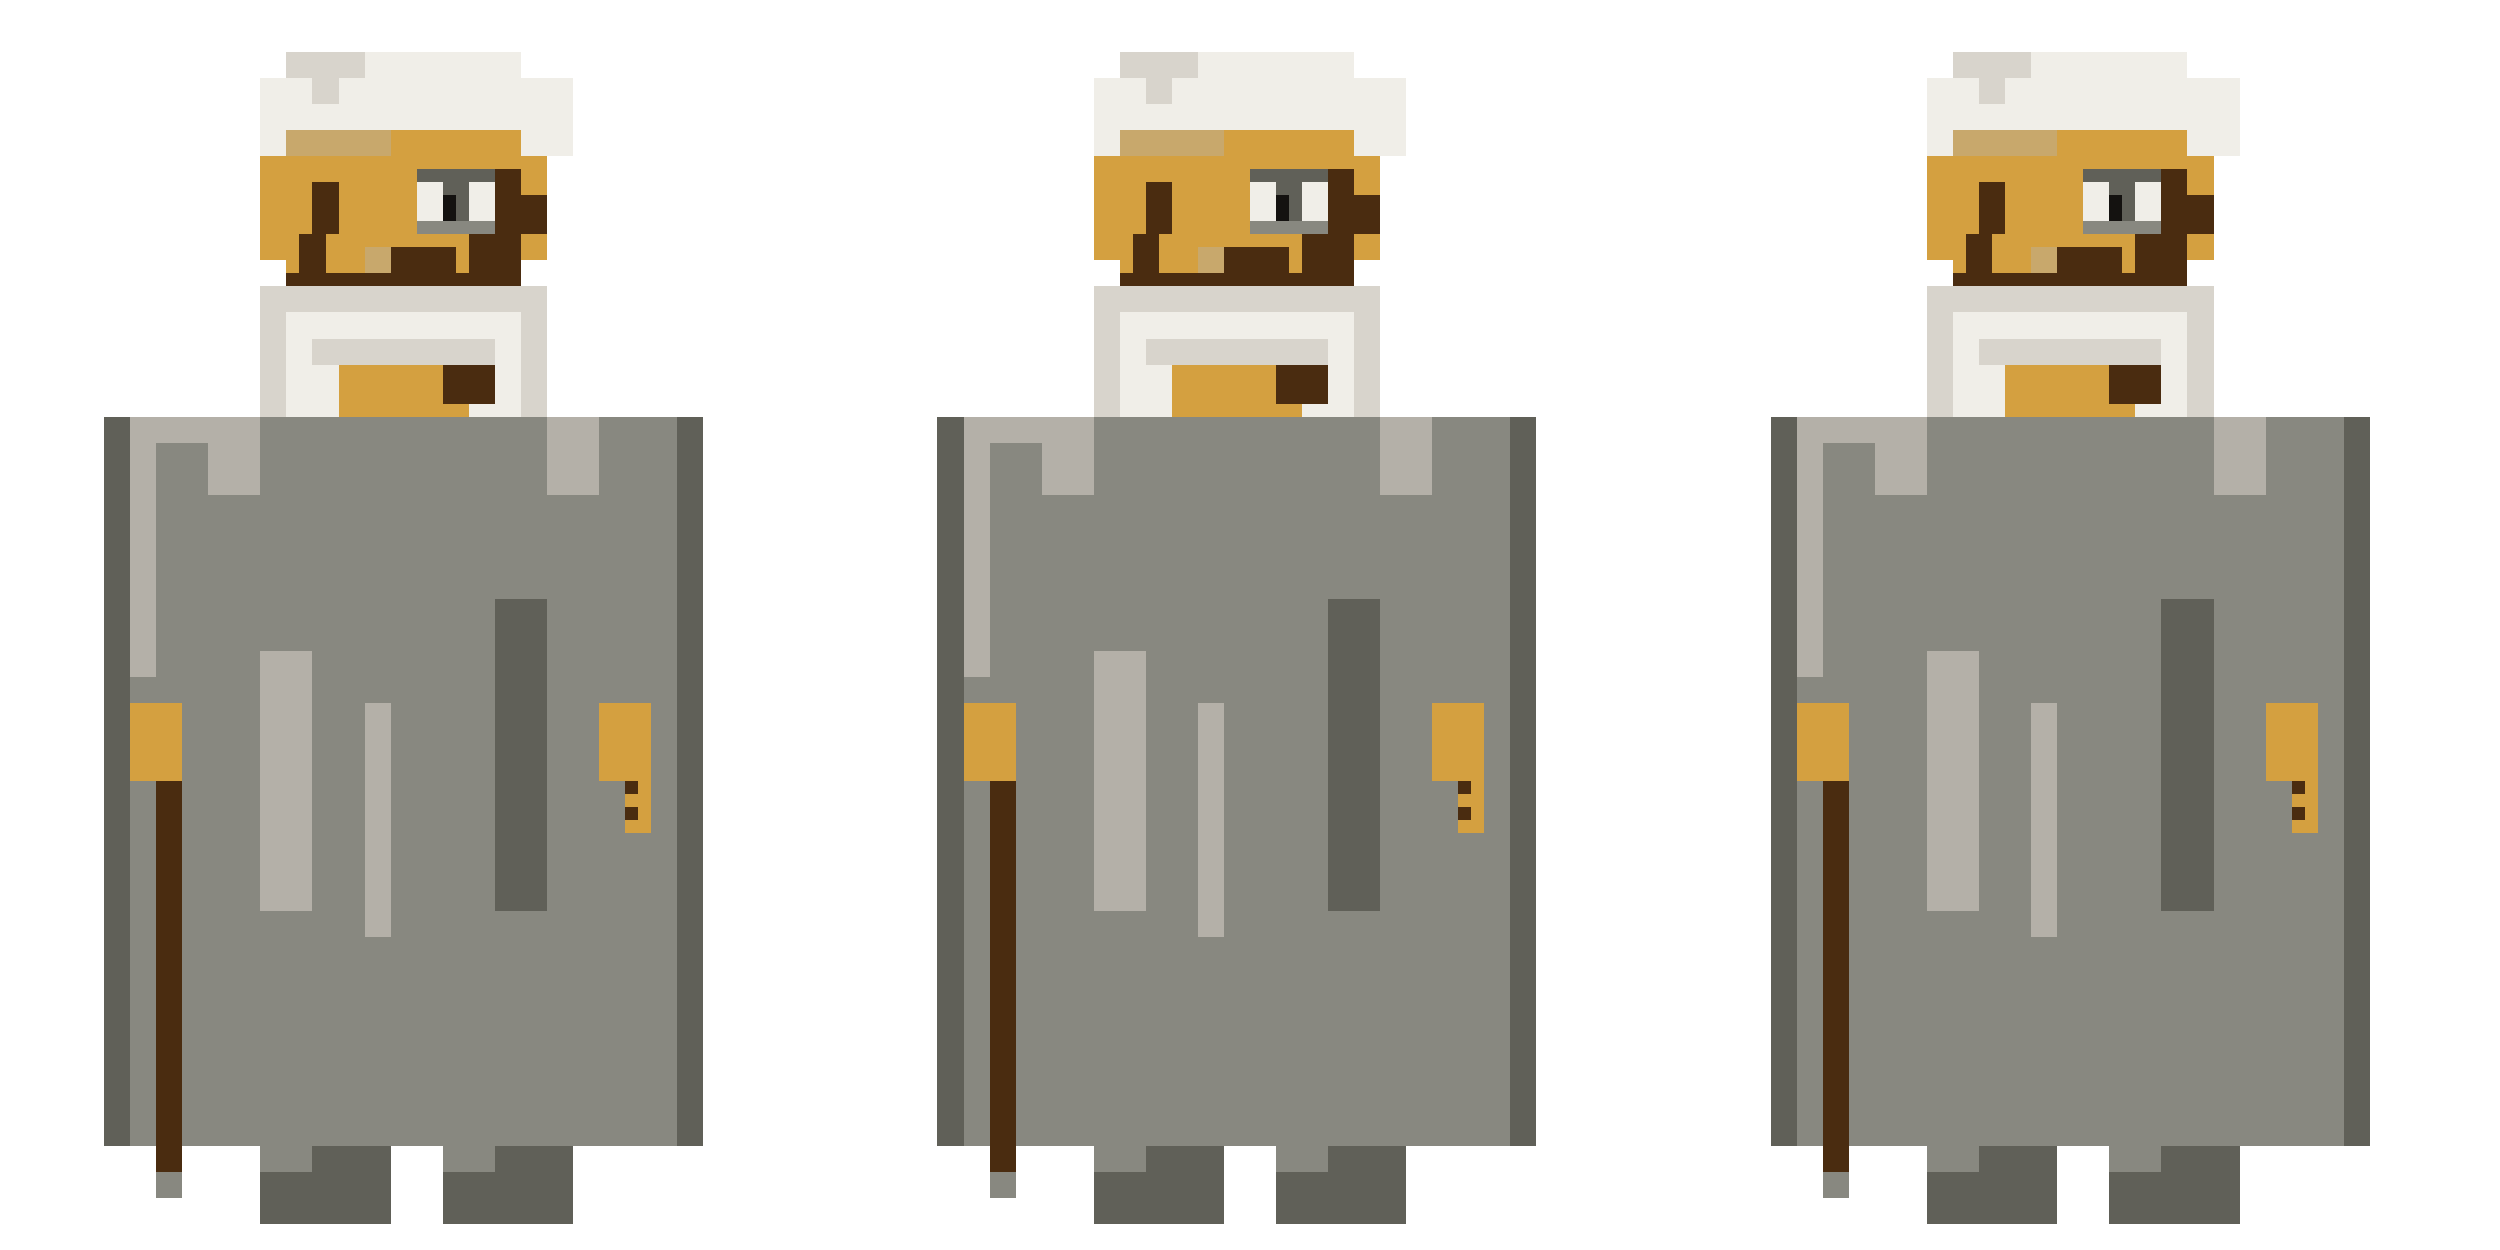
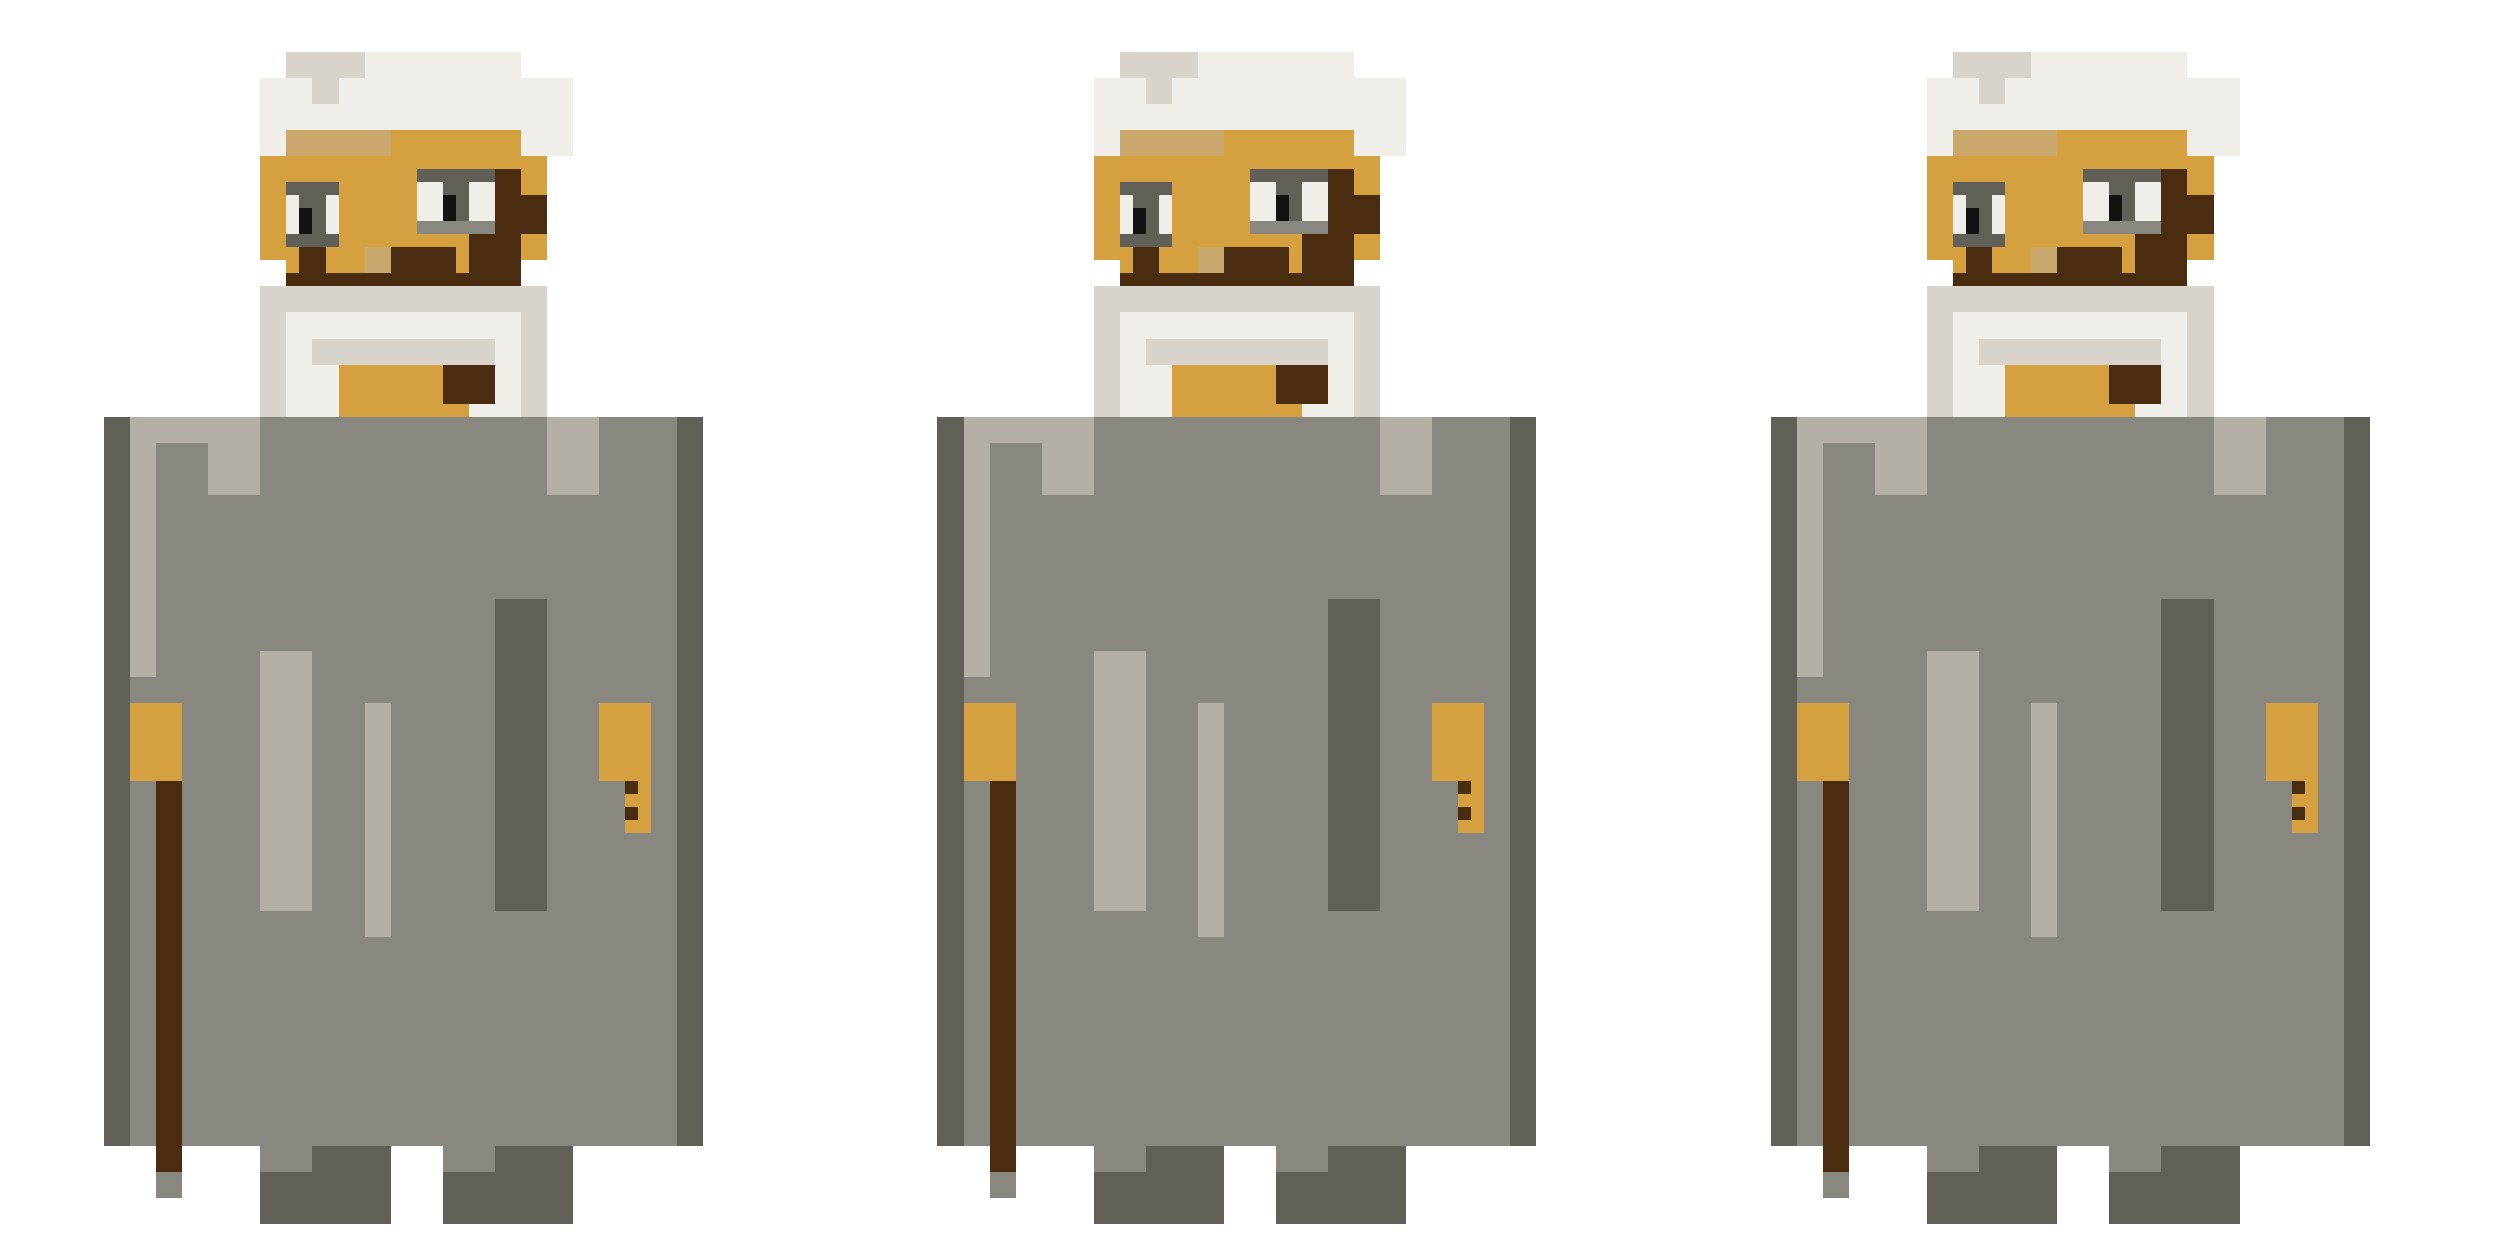
<svg xmlns="http://www.w3.org/2000/svg" viewBox="0 0 768 384" width="768" height="384" shape-rendering="crispEdges">
  <rect x="88" y="16" width="72" height="24" fill="#F0EEE8" />
  <rect x="80" y="24" width="16" height="24" fill="#F0EEE8" />
  <rect x="160" y="24" width="16" height="24" fill="#F0EEE8" />
  <rect x="88" y="16" width="24" height="8" fill="#D8D4CC" />
  <rect x="96" y="16" width="8" height="16" fill="#D8D4CC" />
  <rect x="88" y="40" width="72" height="64" fill="#D4A040" />
  <rect x="80" y="48" width="8" height="32" fill="#D4A040" />
  <rect x="160" y="48" width="8" height="32" fill="#D4A040" />
  <rect x="88" y="40" width="32" height="8" fill="#C8A86C" />
  <rect x="144" y="52" width="16" height="32" fill="#4A2C10" />
  <rect x="88" y="96" width="72" height="8" fill="#4A2C10" />
  <rect x="92" y="72" width="8" height="16" fill="#4A2C10" />
  <rect x="148" y="72" width="8" height="16" fill="#4A2C10" />
  <rect x="88" y="84" width="72" height="4" fill="#4A2C10" />
  <rect x="128" y="56" width="24" height="16" fill="#F0EEE8" />
  <rect x="136" y="56" width="8" height="16" fill="#606058" />
  <rect x="136" y="60" width="4" height="8" fill="#141210" />
  <rect x="128" y="52" width="24" height="4" fill="#606058" />
  <rect x="128" y="68" width="24" height="4" fill="#888880" />
-   <rect x="96" y="56" width="8" height="16" fill="#4A2C10" />
+   <rect x="88" y="56" width="16" height="4" fill="#606058" />
+   <rect x="88" y="60" width="16" height="12" fill="#F0EEE8" />
+   <rect x="92" y="60" width="8" height="12" fill="#606058" />
+   <rect x="92" y="64" width="4" height="8" fill="#141210" />
+   <rect x="88" y="72" width="16" height="4" fill="#606058" />
  <rect x="116" y="76" width="24" height="20" fill="#4A2C10" />
  <rect x="112" y="84" width="32" height="12" fill="#4A2C10" />
  <rect x="112" y="76" width="8" height="8" fill="#C8A86C" />
  <rect x="80" y="88" width="88" height="40" fill="#D8D4CC" />
  <rect x="88" y="96" width="72" height="32" fill="#F0EEE8" />
  <rect x="96" y="104" width="56" height="8" fill="#D8D4CC" />
  <rect x="104" y="112" width="40" height="8" fill="#D8D4CC" />
  <rect x="160" y="52" width="8" height="24" fill="#D4A040" />
  <rect x="160" y="60" width="8" height="12" fill="#4A2C10" />
  <rect x="104" y="112" width="40" height="16" fill="#D4A040" />
  <rect x="136" y="112" width="16" height="12" fill="#4A2C10" />
  <rect x="40" y="128" width="168" height="224" fill="#888880" />
  <rect x="32" y="128" width="8" height="224" fill="#606058" />
  <rect x="208" y="128" width="8" height="224" fill="#606058" />
  <rect x="40" y="128" width="32" height="8" fill="#B4B0A8" />
  <rect x="40" y="136" width="8" height="72" fill="#B4B0A8" />
  <rect x="80" y="200" width="16" height="80" fill="#B4B0A8" />
  <rect x="152" y="184" width="16" height="96" fill="#606058" />
  <rect x="112" y="216" width="8" height="72" fill="#B4B0A8" />
  <rect x="64" y="128" width="16" height="24" fill="#B4B0A8" />
  <rect x="168" y="128" width="16" height="24" fill="#B4B0A8" />
  <rect x="192" y="232" width="8" height="8" fill="#D4A040" />
  <rect x="192" y="232" width="4" height="4" fill="#4A2C10" />
  <rect x="192" y="240" width="8" height="8" fill="#D4A040" />
  <rect x="192" y="240" width="4" height="4" fill="#4A2C10" />
  <rect x="192" y="248" width="8" height="8" fill="#D4A040" />
  <rect x="192" y="248" width="4" height="4" fill="#4A2C10" />
  <rect x="48" y="224" width="8" height="144" fill="#4A2C10" />
  <rect x="40" y="224" width="16" height="8" fill="#8A5A28" />
  <rect x="48" y="360" width="8" height="8" fill="#888880" />
  <rect x="40" y="216" width="16" height="24" fill="#D4A040" />
  <rect x="184" y="216" width="16" height="24" fill="#D4A040" />
  <rect x="80" y="352" width="40" height="24" fill="#606058" />
  <rect x="80" y="352" width="16" height="8" fill="#888880" />
  <rect x="136" y="352" width="40" height="24" fill="#606058" />
  <rect x="136" y="352" width="16" height="8" fill="#888880" />
  <rect x="344" y="16" width="72" height="24" fill="#F0EEE8" />
  <rect x="336" y="24" width="16" height="24" fill="#F0EEE8" />
  <rect x="416" y="24" width="16" height="24" fill="#F0EEE8" />
  <rect x="344" y="16" width="24" height="8" fill="#D8D4CC" />
  <rect x="352" y="16" width="8" height="16" fill="#D8D4CC" />
  <rect x="344" y="40" width="72" height="64" fill="#D4A040" />
  <rect x="336" y="48" width="8" height="32" fill="#D4A040" />
  <rect x="416" y="48" width="8" height="32" fill="#D4A040" />
  <rect x="344" y="40" width="32" height="8" fill="#C8A86C" />
  <rect x="400" y="52" width="16" height="32" fill="#4A2C10" />
  <rect x="344" y="96" width="72" height="8" fill="#4A2C10" />
  <rect x="348" y="72" width="8" height="16" fill="#4A2C10" />
  <rect x="404" y="72" width="8" height="16" fill="#4A2C10" />
  <rect x="344" y="84" width="72" height="4" fill="#4A2C10" />
  <rect x="384" y="56" width="24" height="16" fill="#F0EEE8" />
  <rect x="392" y="56" width="8" height="16" fill="#606058" />
  <rect x="392" y="60" width="4" height="8" fill="#141210" />
  <rect x="384" y="52" width="24" height="4" fill="#606058" />
  <rect x="384" y="68" width="24" height="4" fill="#888880" />
-   <rect x="352" y="56" width="8" height="16" fill="#4A2C10" />
+   <rect x="344" y="56" width="16" height="4" fill="#606058" />
+   <rect x="344" y="60" width="16" height="12" fill="#F0EEE8" />
+   <rect x="348" y="60" width="8" height="12" fill="#606058" />
+   <rect x="348" y="64" width="4" height="8" fill="#141210" />
+   <rect x="344" y="72" width="16" height="4" fill="#606058" />
  <rect x="372" y="76" width="24" height="20" fill="#4A2C10" />
  <rect x="368" y="84" width="32" height="12" fill="#4A2C10" />
  <rect x="368" y="76" width="8" height="8" fill="#C8A86C" />
  <rect x="336" y="88" width="88" height="40" fill="#D8D4CC" />
  <rect x="344" y="96" width="72" height="32" fill="#F0EEE8" />
  <rect x="352" y="104" width="56" height="8" fill="#D8D4CC" />
  <rect x="360" y="112" width="40" height="8" fill="#D8D4CC" />
  <rect x="416" y="52" width="8" height="24" fill="#D4A040" />
  <rect x="416" y="60" width="8" height="12" fill="#4A2C10" />
  <rect x="360" y="112" width="40" height="16" fill="#D4A040" />
  <rect x="392" y="112" width="16" height="12" fill="#4A2C10" />
  <rect x="296" y="128" width="168" height="224" fill="#888880" />
  <rect x="288" y="128" width="8" height="224" fill="#606058" />
  <rect x="464" y="128" width="8" height="224" fill="#606058" />
  <rect x="296" y="128" width="32" height="8" fill="#B4B0A8" />
  <rect x="296" y="136" width="8" height="72" fill="#B4B0A8" />
  <rect x="336" y="200" width="16" height="80" fill="#B4B0A8" />
  <rect x="408" y="184" width="16" height="96" fill="#606058" />
  <rect x="368" y="216" width="8" height="72" fill="#B4B0A8" />
  <rect x="320" y="128" width="16" height="24" fill="#B4B0A8" />
  <rect x="424" y="128" width="16" height="24" fill="#B4B0A8" />
  <rect x="448" y="232" width="8" height="8" fill="#D4A040" />
  <rect x="448" y="232" width="4" height="4" fill="#4A2C10" />
  <rect x="448" y="240" width="8" height="8" fill="#D4A040" />
  <rect x="448" y="240" width="4" height="4" fill="#4A2C10" />
  <rect x="448" y="248" width="8" height="8" fill="#D4A040" />
  <rect x="448" y="248" width="4" height="4" fill="#4A2C10" />
  <rect x="304" y="224" width="8" height="144" fill="#4A2C10" />
  <rect x="296" y="224" width="16" height="8" fill="#8A5A28" />
  <rect x="304" y="360" width="8" height="8" fill="#888880" />
  <rect x="296" y="216" width="16" height="24" fill="#D4A040" />
  <rect x="440" y="216" width="16" height="24" fill="#D4A040" />
  <rect x="336" y="352" width="40" height="24" fill="#606058" />
  <rect x="336" y="352" width="16" height="8" fill="#888880" />
  <rect x="392" y="352" width="40" height="24" fill="#606058" />
  <rect x="392" y="352" width="16" height="8" fill="#888880" />
  <rect x="600" y="16" width="72" height="24" fill="#F0EEE8" />
  <rect x="592" y="24" width="16" height="24" fill="#F0EEE8" />
  <rect x="672" y="24" width="16" height="24" fill="#F0EEE8" />
  <rect x="600" y="16" width="24" height="8" fill="#D8D4CC" />
  <rect x="608" y="16" width="8" height="16" fill="#D8D4CC" />
  <rect x="600" y="40" width="72" height="64" fill="#D4A040" />
  <rect x="592" y="48" width="8" height="32" fill="#D4A040" />
  <rect x="672" y="48" width="8" height="32" fill="#D4A040" />
  <rect x="600" y="40" width="32" height="8" fill="#C8A86C" />
  <rect x="656" y="52" width="16" height="32" fill="#4A2C10" />
  <rect x="600" y="96" width="72" height="8" fill="#4A2C10" />
  <rect x="604" y="72" width="8" height="16" fill="#4A2C10" />
  <rect x="660" y="72" width="8" height="16" fill="#4A2C10" />
  <rect x="600" y="84" width="72" height="4" fill="#4A2C10" />
  <rect x="640" y="56" width="24" height="16" fill="#F0EEE8" />
  <rect x="648" y="56" width="8" height="16" fill="#606058" />
  <rect x="648" y="60" width="4" height="8" fill="#141210" />
  <rect x="640" y="52" width="24" height="4" fill="#606058" />
  <rect x="640" y="68" width="24" height="4" fill="#888880" />
-   <rect x="608" y="56" width="8" height="16" fill="#4A2C10" />
+   <rect x="600" y="56" width="16" height="4" fill="#606058" />
+   <rect x="600" y="60" width="16" height="12" fill="#F0EEE8" />
+   <rect x="604" y="60" width="8" height="12" fill="#606058" />
+   <rect x="604" y="64" width="4" height="8" fill="#141210" />
+   <rect x="600" y="72" width="16" height="4" fill="#606058" />
  <rect x="628" y="76" width="24" height="20" fill="#4A2C10" />
  <rect x="624" y="84" width="32" height="12" fill="#4A2C10" />
  <rect x="624" y="76" width="8" height="8" fill="#C8A86C" />
  <rect x="592" y="88" width="88" height="40" fill="#D8D4CC" />
  <rect x="600" y="96" width="72" height="32" fill="#F0EEE8" />
  <rect x="608" y="104" width="56" height="8" fill="#D8D4CC" />
  <rect x="616" y="112" width="40" height="8" fill="#D8D4CC" />
  <rect x="672" y="52" width="8" height="24" fill="#D4A040" />
  <rect x="672" y="60" width="8" height="12" fill="#4A2C10" />
  <rect x="616" y="112" width="40" height="16" fill="#D4A040" />
  <rect x="648" y="112" width="16" height="12" fill="#4A2C10" />
  <rect x="552" y="128" width="168" height="224" fill="#888880" />
  <rect x="544" y="128" width="8" height="224" fill="#606058" />
  <rect x="720" y="128" width="8" height="224" fill="#606058" />
  <rect x="552" y="128" width="32" height="8" fill="#B4B0A8" />
  <rect x="552" y="136" width="8" height="72" fill="#B4B0A8" />
  <rect x="592" y="200" width="16" height="80" fill="#B4B0A8" />
  <rect x="664" y="184" width="16" height="96" fill="#606058" />
  <rect x="624" y="216" width="8" height="72" fill="#B4B0A8" />
  <rect x="576" y="128" width="16" height="24" fill="#B4B0A8" />
  <rect x="680" y="128" width="16" height="24" fill="#B4B0A8" />
  <rect x="704" y="232" width="8" height="8" fill="#D4A040" />
  <rect x="704" y="232" width="4" height="4" fill="#4A2C10" />
  <rect x="704" y="240" width="8" height="8" fill="#D4A040" />
  <rect x="704" y="240" width="4" height="4" fill="#4A2C10" />
  <rect x="704" y="248" width="8" height="8" fill="#D4A040" />
  <rect x="704" y="248" width="4" height="4" fill="#4A2C10" />
  <rect x="560" y="224" width="8" height="144" fill="#4A2C10" />
  <rect x="552" y="224" width="16" height="8" fill="#8A5A28" />
  <rect x="560" y="360" width="8" height="8" fill="#888880" />
  <rect x="552" y="216" width="16" height="24" fill="#D4A040" />
  <rect x="696" y="216" width="16" height="24" fill="#D4A040" />
  <rect x="592" y="352" width="40" height="24" fill="#606058" />
  <rect x="592" y="352" width="16" height="8" fill="#888880" />
  <rect x="648" y="352" width="40" height="24" fill="#606058" />
  <rect x="648" y="352" width="16" height="8" fill="#888880" />
</svg>
